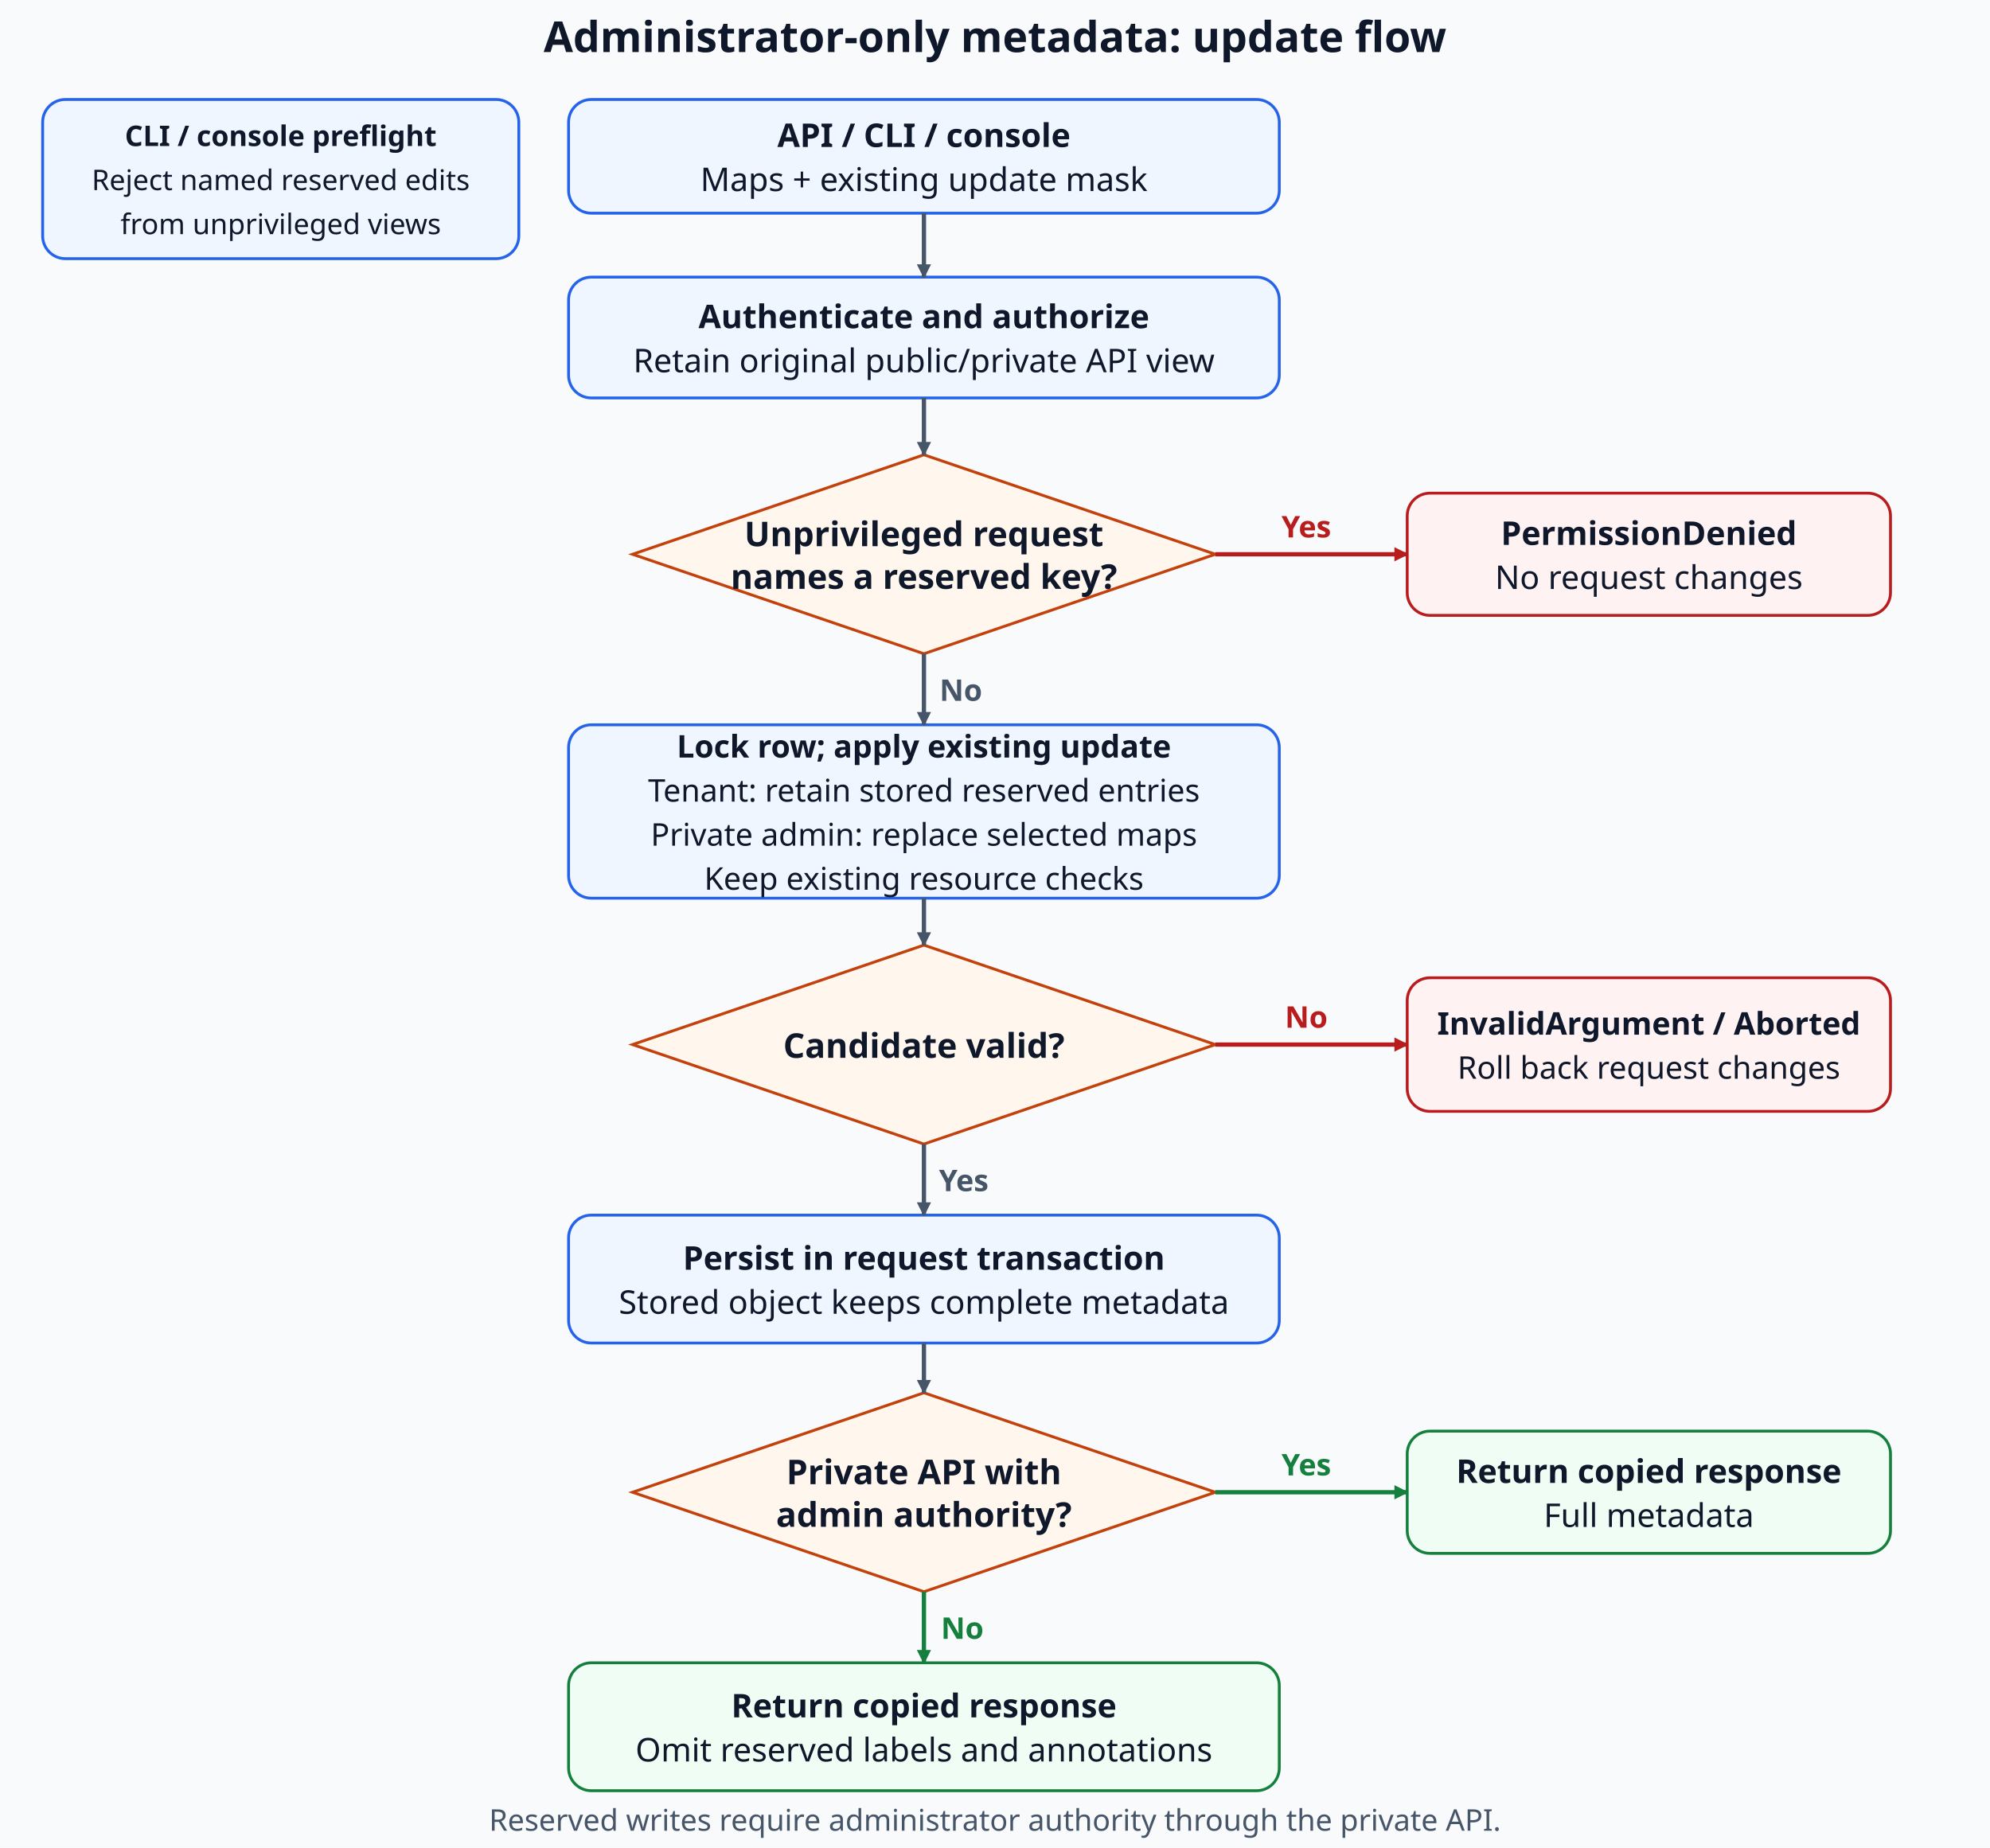
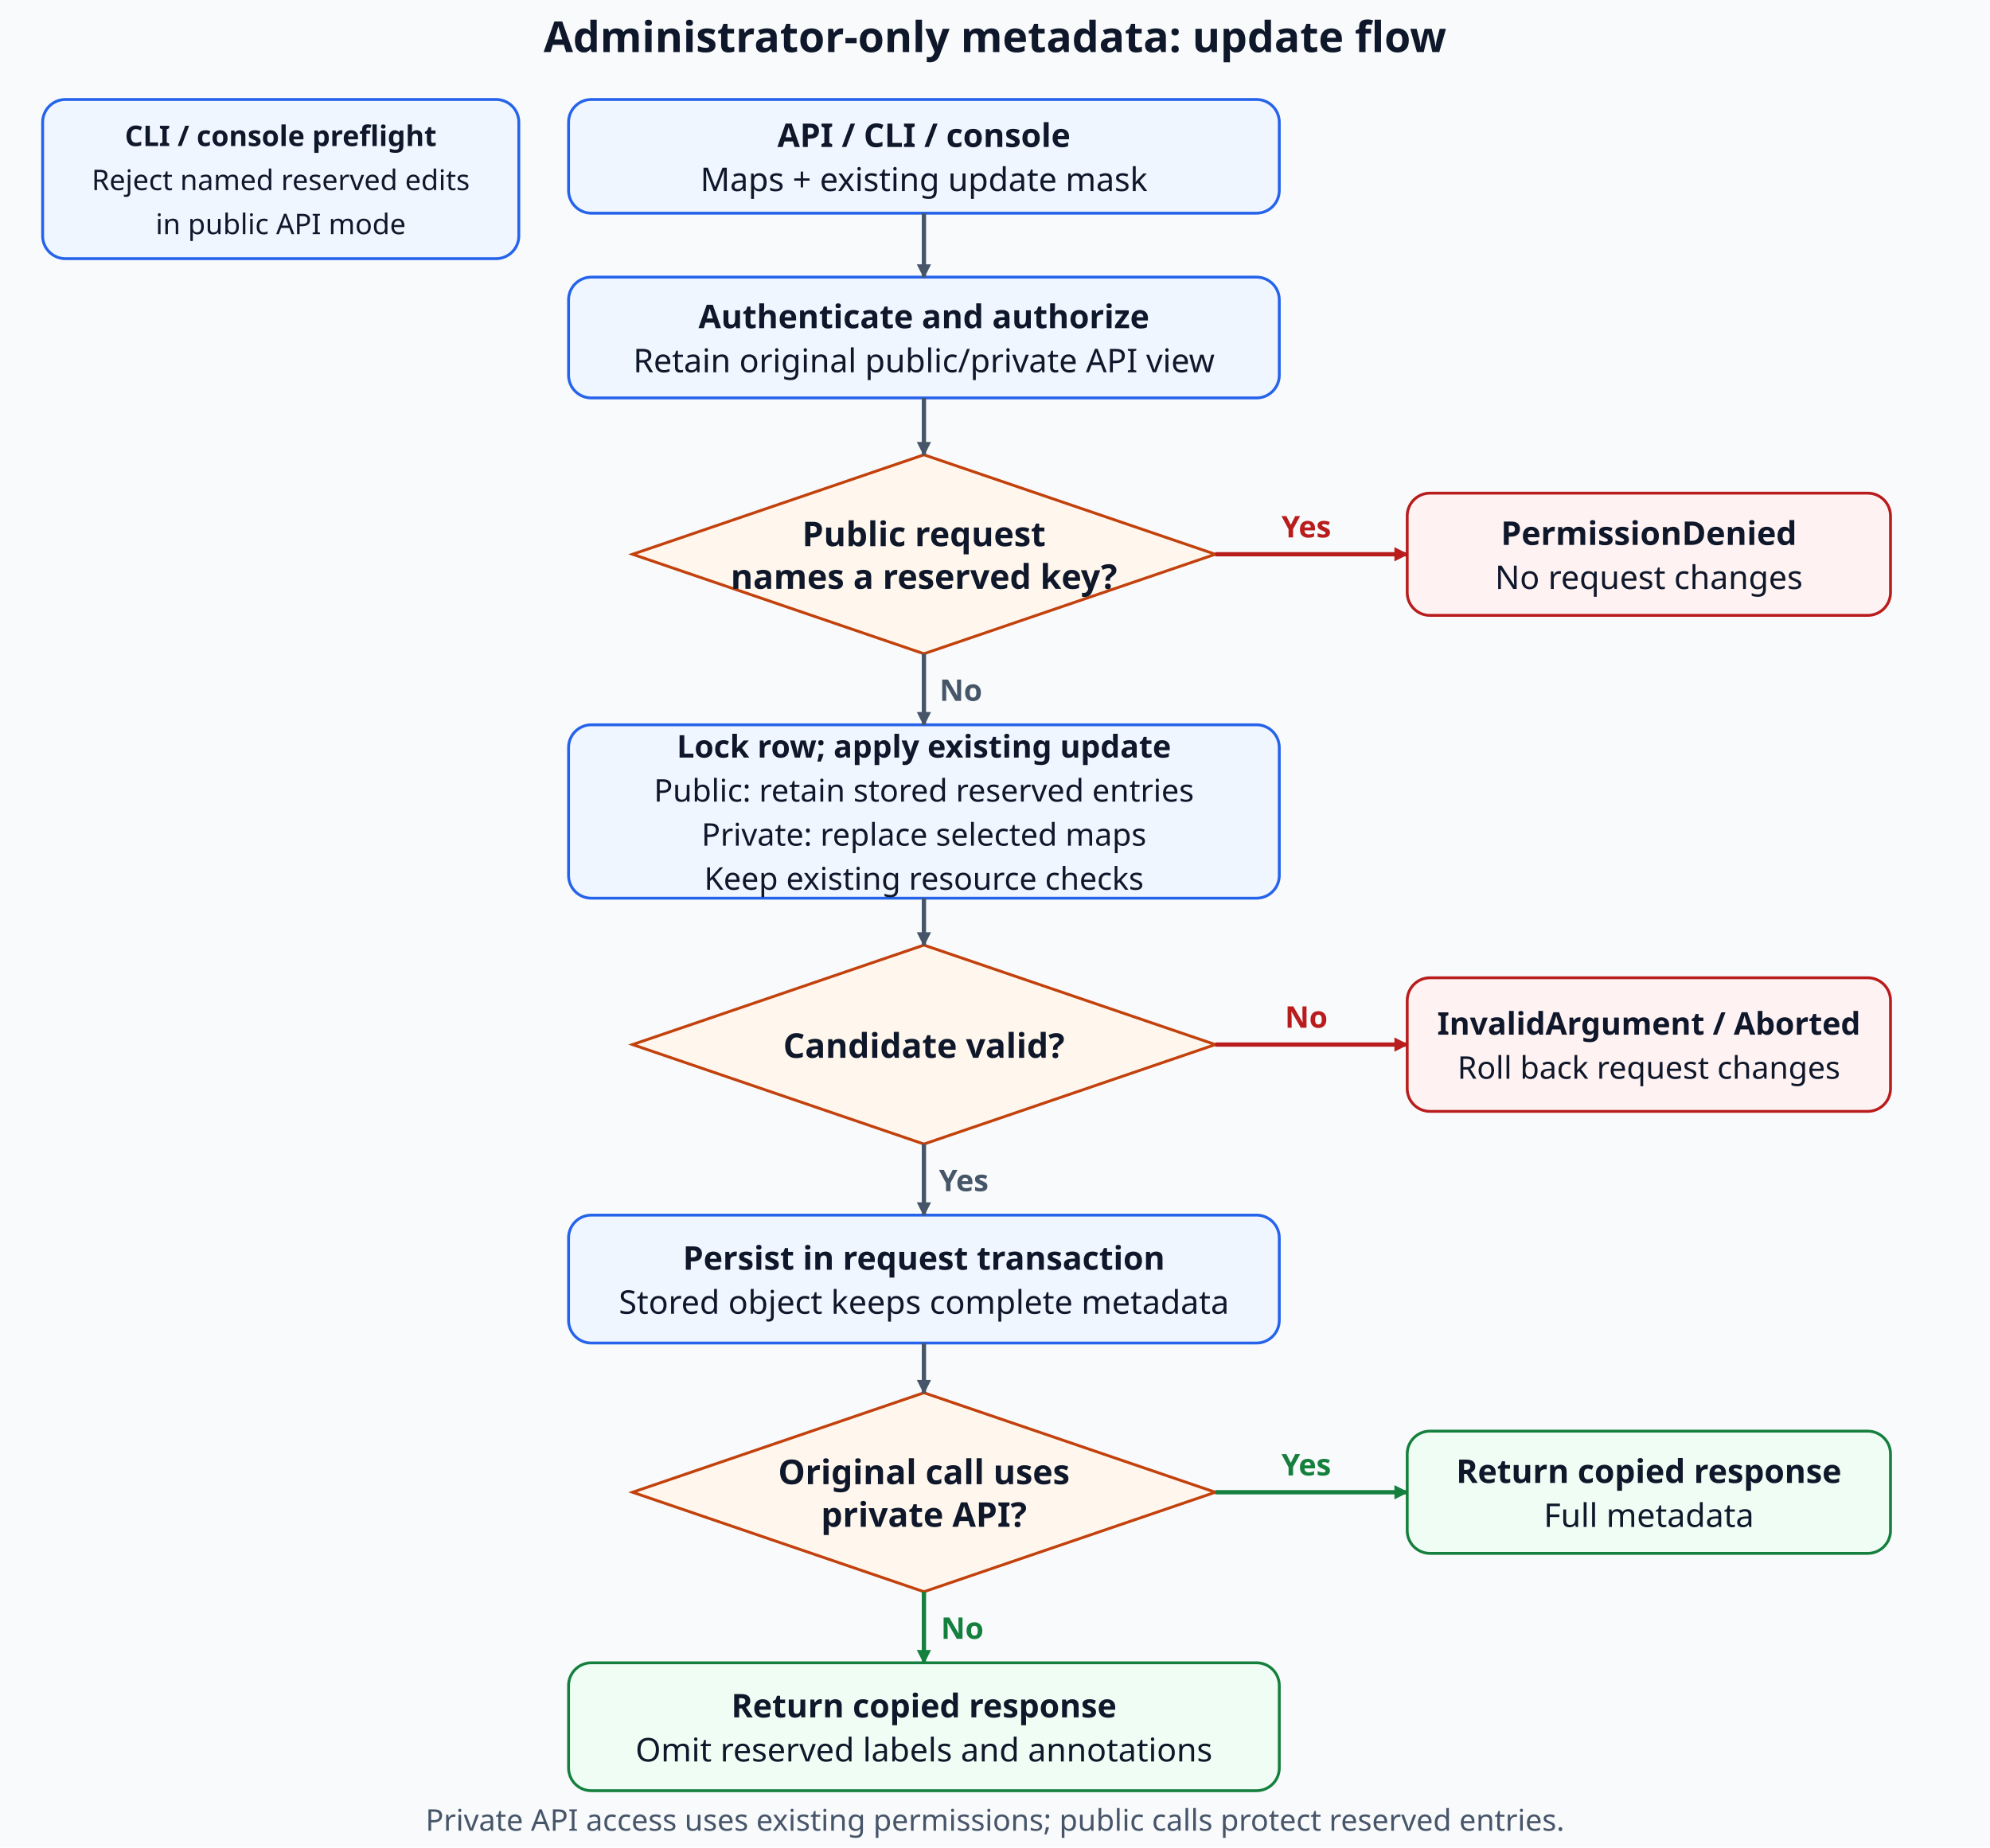
<svg xmlns="http://www.w3.org/2000/svg" width="1400" height="1300" viewBox="0 0 1400 1300" role="img" aria-labelledby="title desc">
  <defs>
    <marker id="arrow-normal" markerWidth="10" markerHeight="10" refX="9" refY="5" orient="auto" markerUnits="userSpaceOnUse">
      <path d="M 0 0 L 10 5 L 0 10 Z" fill="#475569" />
    </marker>
    <marker id="arrow-error" markerWidth="10" markerHeight="10" refX="9" refY="5" orient="auto" markerUnits="userSpaceOnUse">
      <path d="M 0 0 L 10 5 L 0 10 Z" fill="#b91c1c" />
    </marker>
    <marker id="arrow-success" markerWidth="10" markerHeight="10" refX="9" refY="5" orient="auto" markerUnits="userSpaceOnUse">
      <path d="M 0 0 L 10 5 L 0 10 Z" fill="#15803d" />
    </marker>
  </defs>
  <rect width="1400" height="1300" fill="#f8fafc" />
  <text x="700" y="25" text-anchor="middle" dominant-baseline="central" font-family="Noto Sans, Arial, sans-serif" font-size="30" font-weight="700" fill="#0f172a">Administrator-only metadata: update flow</text>
  <rect x="400" y="70" width="500" height="80" rx="16" fill="#eff6ff" stroke="#2563eb" stroke-width="2" />
  <text x="650.0" y="94.5" text-anchor="middle" dominant-baseline="central" font-family="Noto Sans, Arial, sans-serif" font-size="23" font-weight="700" fill="#0f172a">API / CLI / console</text>
  <text x="650.0" y="125.5" text-anchor="middle" dominant-baseline="central" font-family="Noto Sans, Arial, sans-serif" font-size="23" font-weight="400" fill="#0f172a">Maps + existing update mask</text>
  <rect x="30" y="70" width="335" height="112" rx="16" fill="#eff6ff" stroke="#2563eb" stroke-width="2" />
  <text x="197.5" y="95.0" text-anchor="middle" dominant-baseline="central" font-family="Noto Sans, Arial, sans-serif" font-size="20" font-weight="700" fill="#0f172a">CLI / console preflight</text>
  <text x="197.5" y="126.0" text-anchor="middle" dominant-baseline="central" font-family="Noto Sans, Arial, sans-serif" font-size="20" font-weight="400" fill="#0f172a">Reject named reserved edits</text>
-   <text x="197.5" y="157.0" text-anchor="middle" dominant-baseline="central" font-family="Noto Sans, Arial, sans-serif" font-size="20" font-weight="400" fill="#0f172a">from unprivileged views</text>
+   <text x="197.5" y="157.0" text-anchor="middle" dominant-baseline="central" font-family="Noto Sans, Arial, sans-serif" font-size="20" font-weight="400" fill="#0f172a">in public API mode</text>
  <rect x="400" y="195" width="500" height="85" rx="16" fill="#eff6ff" stroke="#2563eb" stroke-width="2" />
  <text x="650.0" y="222.0" text-anchor="middle" dominant-baseline="central" font-family="Noto Sans, Arial, sans-serif" font-size="23" font-weight="700" fill="#0f172a">Authenticate and authorize</text>
  <text x="650.0" y="253.0" text-anchor="middle" dominant-baseline="central" font-family="Noto Sans, Arial, sans-serif" font-size="23" font-weight="400" fill="#0f172a">Retain original public/private API view</text>
  <polygon points="650,320 855,390 650,460 445,390" fill="#fff7ed" stroke="#c2410c" stroke-width="2" />
-   <text x="650" y="375.0" text-anchor="middle" dominant-baseline="central" font-family="Noto Sans, Arial, sans-serif" font-size="24" font-weight="700" fill="#0f172a">Unprivileged request</text>
+   <text x="650" y="375.0" text-anchor="middle" dominant-baseline="central" font-family="Noto Sans, Arial, sans-serif" font-size="24" font-weight="700" fill="#0f172a">Public request</text>
  <text x="650" y="405.0" text-anchor="middle" dominant-baseline="central" font-family="Noto Sans, Arial, sans-serif" font-size="24" font-weight="700" fill="#0f172a">names a reserved key?</text>
  <rect x="990" y="347" width="340" height="86" rx="16" fill="#fef2f2" stroke="#b91c1c" stroke-width="2" />
  <text x="1160.0" y="374.5" text-anchor="middle" dominant-baseline="central" font-family="Noto Sans, Arial, sans-serif" font-size="23" font-weight="700" fill="#0f172a">PermissionDenied</text>
  <text x="1160.0" y="405.5" text-anchor="middle" dominant-baseline="central" font-family="Noto Sans, Arial, sans-serif" font-size="23" font-weight="400" fill="#0f172a">No request changes</text>
  <rect x="400" y="510" width="500" height="122" rx="16" fill="#eff6ff" stroke="#2563eb" stroke-width="2" />
  <text x="650.0" y="524.5" text-anchor="middle" dominant-baseline="central" font-family="Noto Sans, Arial, sans-serif" font-size="22" font-weight="700" fill="#0f172a">Lock row; apply existing update</text>
-   <text x="650.0" y="555.5" text-anchor="middle" dominant-baseline="central" font-family="Noto Sans, Arial, sans-serif" font-size="22" font-weight="400" fill="#0f172a">Tenant: retain stored reserved entries</text>
-   <text x="650.0" y="586.5" text-anchor="middle" dominant-baseline="central" font-family="Noto Sans, Arial, sans-serif" font-size="22" font-weight="400" fill="#0f172a">Private admin: replace selected maps</text>
+   <text x="650.0" y="555.5" text-anchor="middle" dominant-baseline="central" font-family="Noto Sans, Arial, sans-serif" font-size="22" font-weight="400" fill="#0f172a">Public: retain stored reserved entries</text>
+   <text x="650.0" y="586.5" text-anchor="middle" dominant-baseline="central" font-family="Noto Sans, Arial, sans-serif" font-size="22" font-weight="400" fill="#0f172a">Private: replace selected maps</text>
  <text x="650.0" y="617.5" text-anchor="middle" dominant-baseline="central" font-family="Noto Sans, Arial, sans-serif" font-size="22" font-weight="400" fill="#0f172a">Keep existing resource checks</text>
  <polygon points="650,665 855,735 650,805 445,735" fill="#fff7ed" stroke="#c2410c" stroke-width="2" />
  <text x="650" y="735.0" text-anchor="middle" dominant-baseline="central" font-family="Noto Sans, Arial, sans-serif" font-size="24" font-weight="700" fill="#0f172a">Candidate valid?</text>
  <rect x="990" y="688" width="340" height="94" rx="16" fill="#fef2f2" stroke="#b91c1c" stroke-width="2" />
  <text x="1160.0" y="719.5" text-anchor="middle" dominant-baseline="central" font-family="Noto Sans, Arial, sans-serif" font-size="22" font-weight="700" fill="#0f172a">InvalidArgument / Aborted</text>
  <text x="1160.0" y="750.5" text-anchor="middle" dominant-baseline="central" font-family="Noto Sans, Arial, sans-serif" font-size="22" font-weight="400" fill="#0f172a">Roll back request changes</text>
  <rect x="400" y="855" width="500" height="90" rx="16" fill="#eff6ff" stroke="#2563eb" stroke-width="2" />
  <text x="650.0" y="884.5" text-anchor="middle" dominant-baseline="central" font-family="Noto Sans, Arial, sans-serif" font-size="23" font-weight="700" fill="#0f172a">Persist in request transaction</text>
  <text x="650.0" y="915.5" text-anchor="middle" dominant-baseline="central" font-family="Noto Sans, Arial, sans-serif" font-size="23" font-weight="400" fill="#0f172a">Stored object keeps complete metadata</text>
  <polygon points="650,980 855,1050 650,1120 445,1050" fill="#fff7ed" stroke="#c2410c" stroke-width="2" />
-   <text x="650" y="1035.0" text-anchor="middle" dominant-baseline="central" font-family="Noto Sans, Arial, sans-serif" font-size="24" font-weight="700" fill="#0f172a">Private API with</text>
-   <text x="650" y="1065.0" text-anchor="middle" dominant-baseline="central" font-family="Noto Sans, Arial, sans-serif" font-size="24" font-weight="700" fill="#0f172a">admin authority?</text>
+   <text x="650" y="1035.0" text-anchor="middle" dominant-baseline="central" font-family="Noto Sans, Arial, sans-serif" font-size="24" font-weight="700" fill="#0f172a">Original call uses</text>
+   <text x="650" y="1065.0" text-anchor="middle" dominant-baseline="central" font-family="Noto Sans, Arial, sans-serif" font-size="24" font-weight="700" fill="#0f172a">private API?</text>
  <rect x="990" y="1007" width="340" height="86" rx="16" fill="#f0fdf4" stroke="#15803d" stroke-width="2" />
  <text x="1160.0" y="1034.5" text-anchor="middle" dominant-baseline="central" font-family="Noto Sans, Arial, sans-serif" font-size="23" font-weight="700" fill="#0f172a">Return copied response</text>
  <text x="1160.0" y="1065.5" text-anchor="middle" dominant-baseline="central" font-family="Noto Sans, Arial, sans-serif" font-size="23" font-weight="400" fill="#0f172a">Full metadata</text>
  <rect x="400" y="1170" width="500" height="90" rx="16" fill="#f0fdf4" stroke="#15803d" stroke-width="2" />
  <text x="650.0" y="1199.5" text-anchor="middle" dominant-baseline="central" font-family="Noto Sans, Arial, sans-serif" font-size="23" font-weight="700" fill="#0f172a">Return copied response</text>
  <text x="650.0" y="1230.5" text-anchor="middle" dominant-baseline="central" font-family="Noto Sans, Arial, sans-serif" font-size="23" font-weight="400" fill="#0f172a">Omit reserved labels and annotations</text>
  <polyline points="650,150 650,195" fill="none" stroke="#475569" stroke-width="3" marker-end="url(#arrow-normal)" />
  <polyline points="650,280 650,320" fill="none" stroke="#475569" stroke-width="3" marker-end="url(#arrow-normal)" />
  <polyline points="855,390 990,390" fill="none" stroke="#b91c1c" stroke-width="3" marker-end="url(#arrow-error)" />
  <text x="919" y="370" text-anchor="middle" dominant-baseline="central" font-family="Noto Sans, Arial, sans-serif" font-size="21" font-weight="700" fill="#b91c1c">Yes</text>
  <polyline points="650,460 650,510" fill="none" stroke="#475569" stroke-width="3" marker-end="url(#arrow-normal)" />
  <text x="676" y="485" text-anchor="middle" dominant-baseline="central" font-family="Noto Sans, Arial, sans-serif" font-size="21" font-weight="700" fill="#475569">No</text>
  <polyline points="650,632 650,665" fill="none" stroke="#475569" stroke-width="3" marker-end="url(#arrow-normal)" />
  <polyline points="855,735 990,735" fill="none" stroke="#b91c1c" stroke-width="3" marker-end="url(#arrow-error)" />
  <text x="919" y="715" text-anchor="middle" dominant-baseline="central" font-family="Noto Sans, Arial, sans-serif" font-size="21" font-weight="700" fill="#b91c1c">No</text>
  <polyline points="650,805 650,855" fill="none" stroke="#475569" stroke-width="3" marker-end="url(#arrow-normal)" />
  <text x="678" y="830" text-anchor="middle" dominant-baseline="central" font-family="Noto Sans, Arial, sans-serif" font-size="21" font-weight="700" fill="#475569">Yes</text>
  <polyline points="650,945 650,980" fill="none" stroke="#475569" stroke-width="3" marker-end="url(#arrow-normal)" />
  <polyline points="855,1050 990,1050" fill="none" stroke="#15803d" stroke-width="3" marker-end="url(#arrow-success)" />
  <text x="919" y="1030" text-anchor="middle" dominant-baseline="central" font-family="Noto Sans, Arial, sans-serif" font-size="21" font-weight="700" fill="#15803d">Yes</text>
  <polyline points="650,1120 650,1170" fill="none" stroke="#15803d" stroke-width="3" marker-end="url(#arrow-success)" />
  <text x="677" y="1145" text-anchor="middle" dominant-baseline="central" font-family="Noto Sans, Arial, sans-serif" font-size="21" font-weight="700" fill="#15803d">No</text>
-   <text x="700" y="1280" text-anchor="middle" dominant-baseline="central" font-family="Noto Sans, Arial, sans-serif" font-size="21" font-weight="400" fill="#475569">Reserved writes require administrator authority through the private API.</text>
+   <text x="700" y="1280" text-anchor="middle" dominant-baseline="central" font-family="Noto Sans, Arial, sans-serif" font-size="21" font-weight="400" fill="#475569">Private API access uses existing permissions; public calls protect reserved entries.</text>
</svg>
